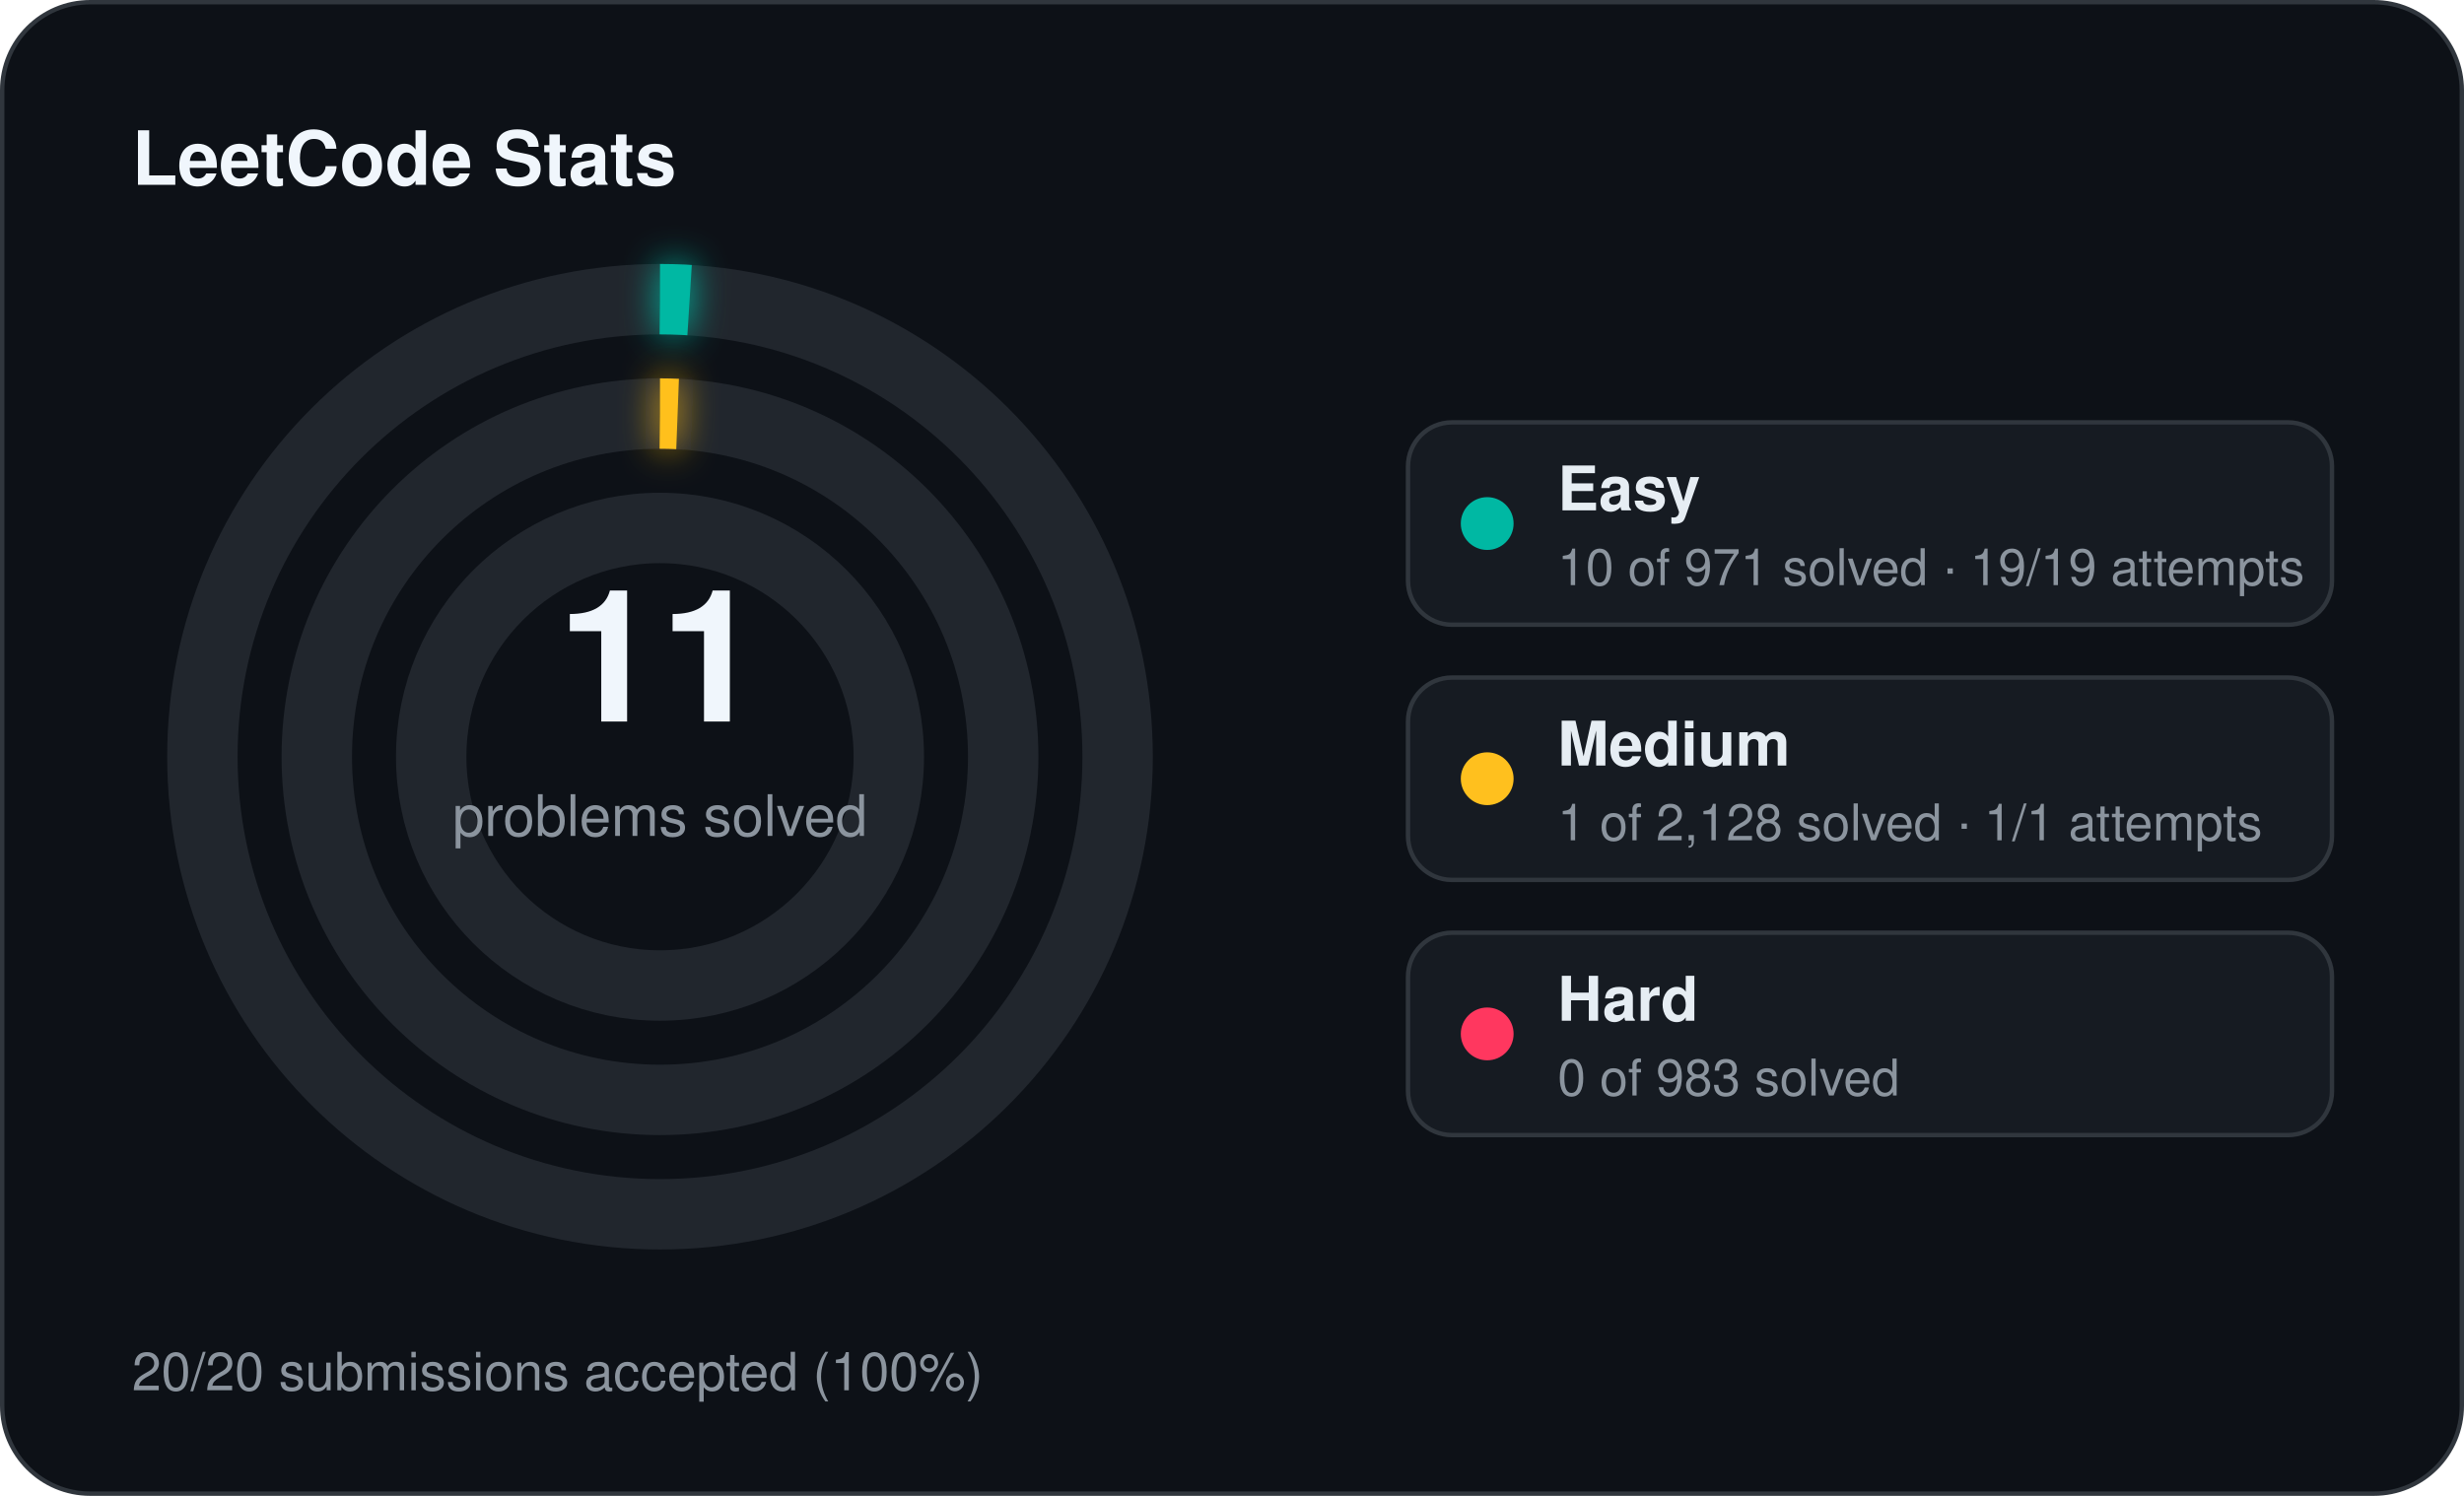
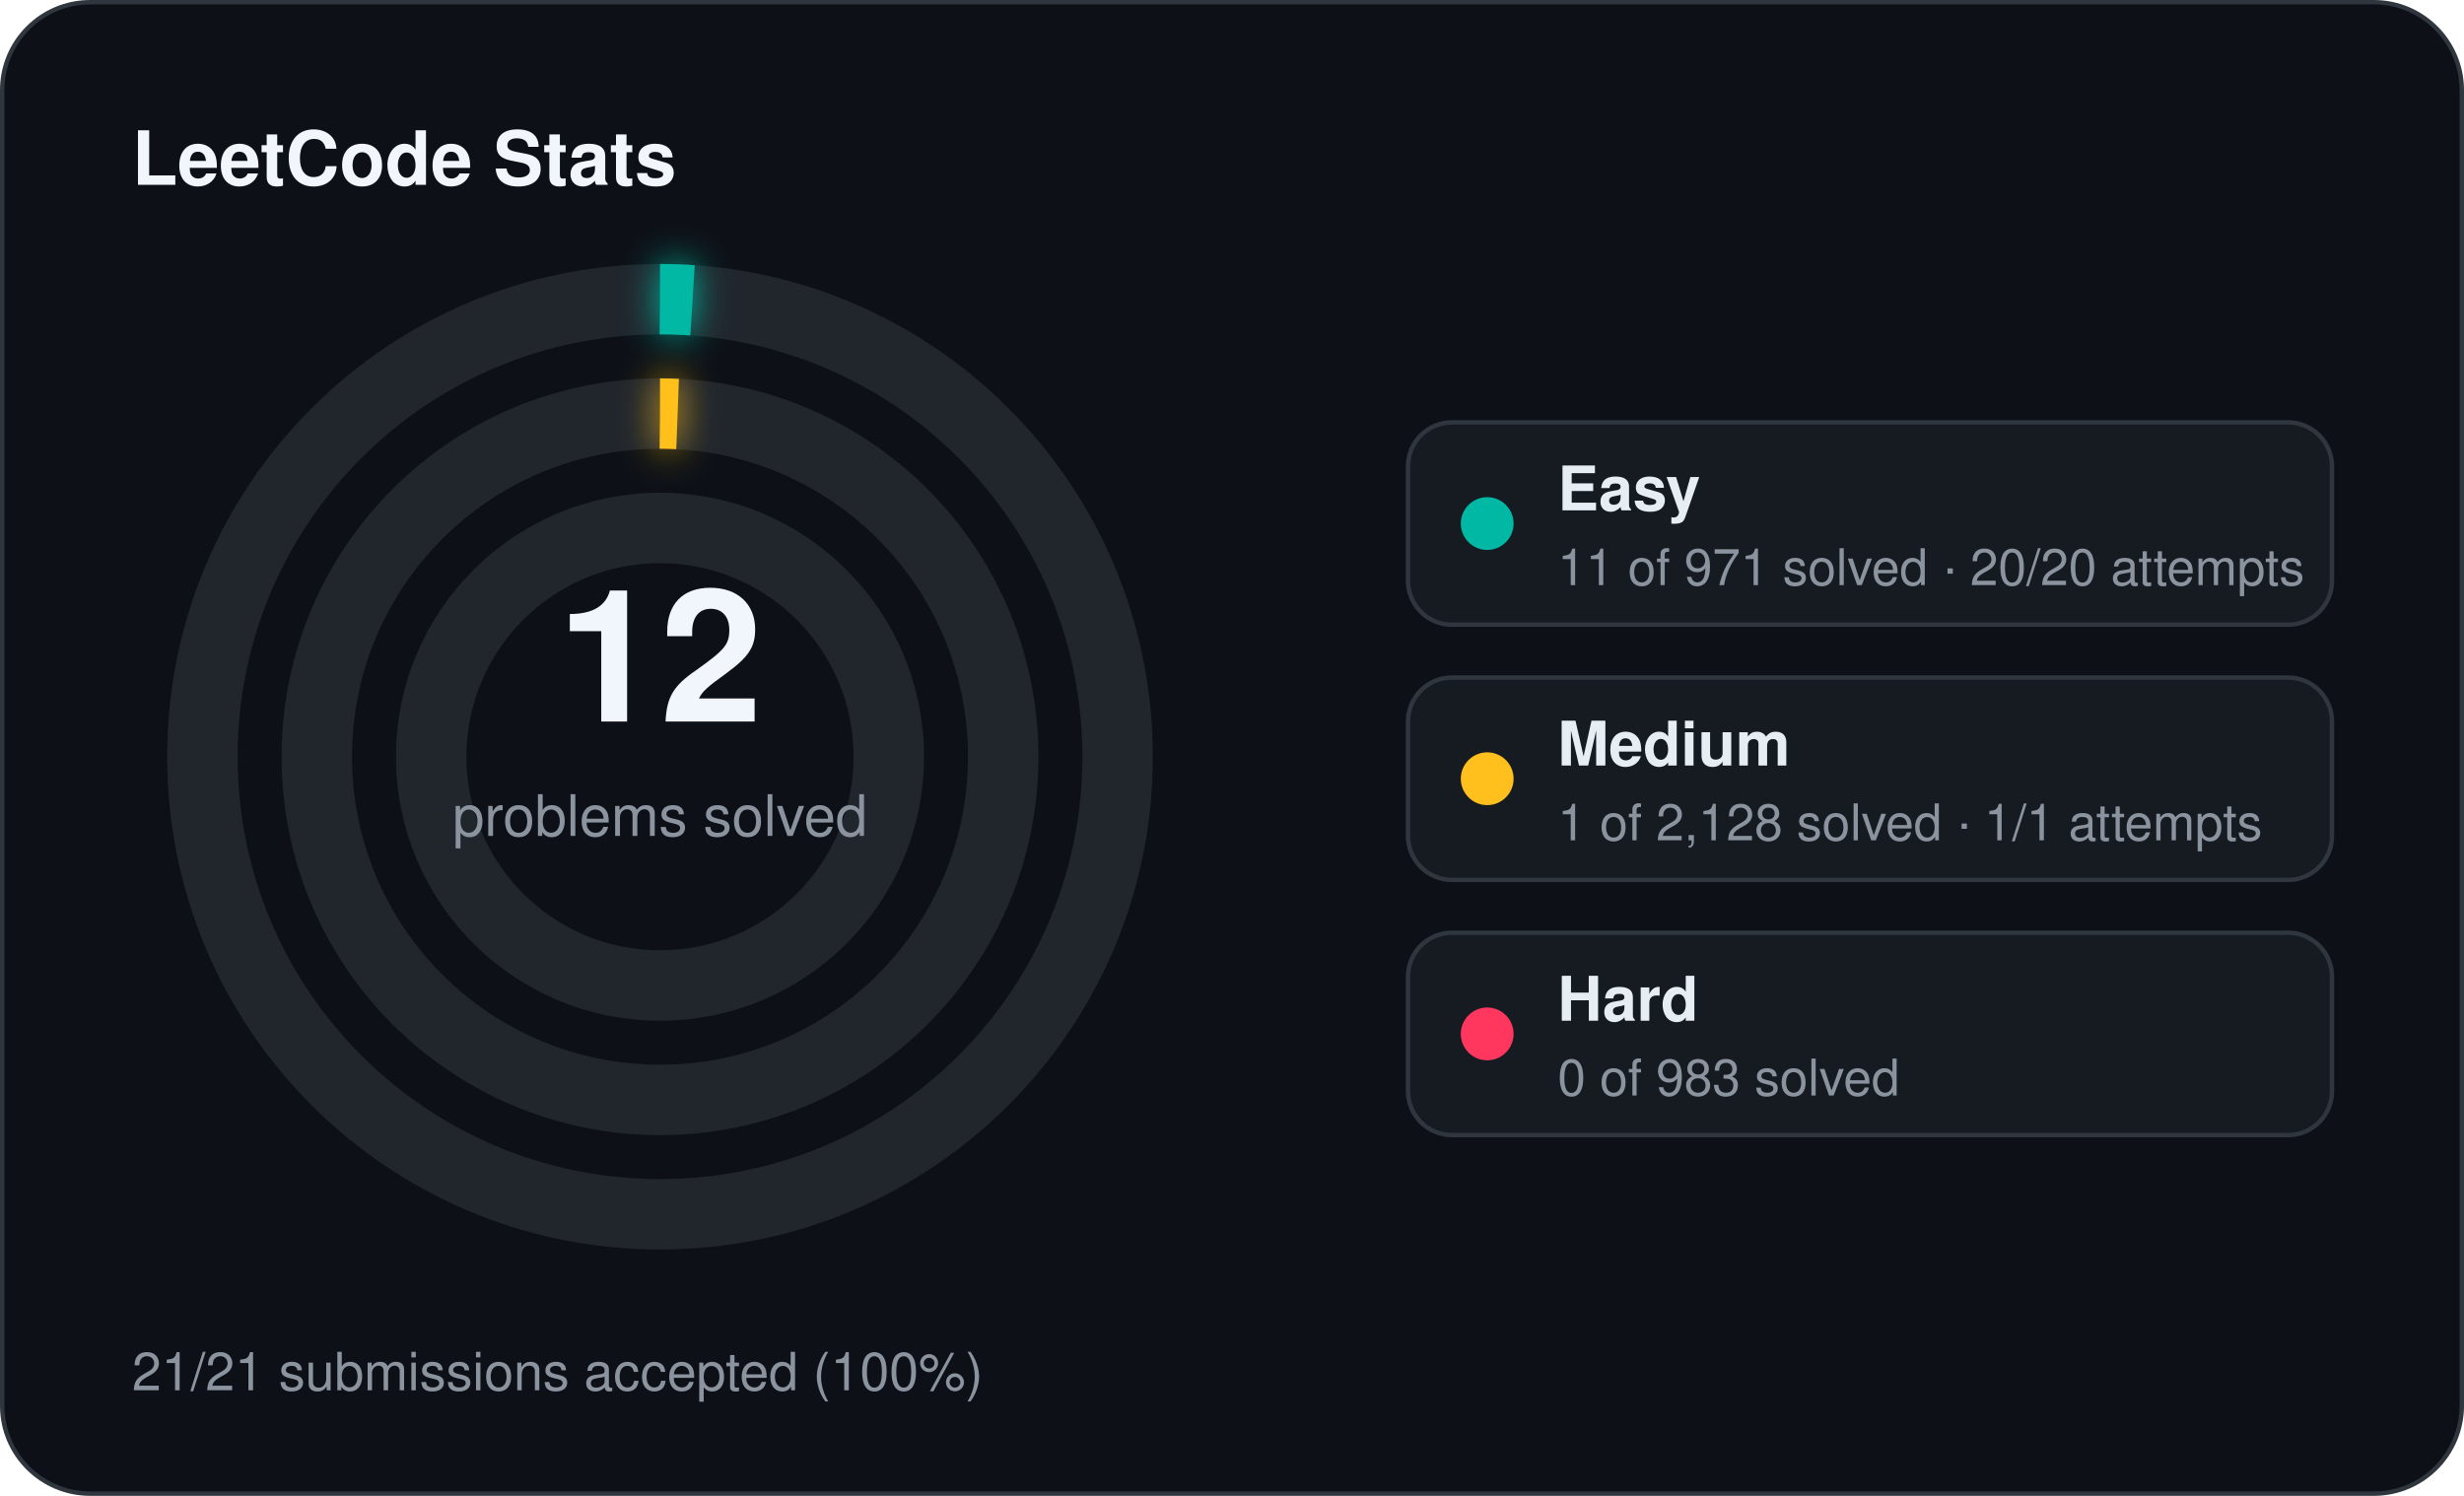
<svg xmlns="http://www.w3.org/2000/svg" width="560" height="340" viewBox="0 0 560 340">
  <defs>
    <filter id="stats-glow" x="-60%" y="-60%" width="220%" height="220%">
      <feGaussianBlur stdDeviation="4" result="blur" />
      <feMerge>
        <feMergeNode in="blur" />
        <feMergeNode in="SourceGraphic" />
      </feMerge>
    </filter>
  </defs>
  <rect x="0.5" y="0.5" width="559" height="339" rx="20" fill="#0d1117" stroke="#30363d" stroke-width="1" />
  <text x="30" y="42" fill="#f0f6fc" font-family="Segoe UI, Helvetica, Arial, sans-serif" font-size="17" font-weight="700">LeetCode Stats</text>
  <circle cx="150" cy="172" r="104" fill="none" stroke="#21262d" stroke-width="16" />
-   <circle cx="150" cy="172" r="104" fill="none" stroke="#00b8a3" stroke-width="16" stroke-linecap="butt" stroke-dasharray="6.73 653.45" transform="rotate(-90 150 172)" filter="url(#stats-glow)" />
+   <circle cx="150" cy="172" r="104" fill="none" stroke="#00b8a3" stroke-width="16" stroke-linecap="butt" stroke-dasharray="7.40 653.45" transform="rotate(-90 150 172)" filter="url(#stats-glow)" />
  <circle cx="150" cy="172" r="78" fill="none" stroke="#21262d" stroke-width="16" />
  <circle cx="150" cy="172" r="78" fill="none" stroke="#ffc01e" stroke-width="16" stroke-linecap="butt" stroke-dasharray="4.00 490.09" transform="rotate(-90 150 172)" filter="url(#stats-glow)" />
  <circle cx="150" cy="172" r="52" fill="none" stroke="#21262d" stroke-width="16" />
-   <text x="150" y="164" text-anchor="middle" fill="#f0f6fc" font-family="Segoe UI, Helvetica, Arial, sans-serif" font-size="42" font-weight="700">11</text>
+   <text x="150" y="164" text-anchor="middle" fill="#f0f6fc" font-family="Segoe UI, Helvetica, Arial, sans-serif" font-size="42" font-weight="700">12</text>
  <text x="150" y="190" text-anchor="middle" fill="#8b949e" font-family="Segoe UI, Helvetica, Arial, sans-serif" font-size="13">problems solved</text>
  <rect x="320" y="96" width="210" height="46" rx="10" fill="#161b22" stroke="#30363d" stroke-width="1" />
  <circle cx="338" cy="119" r="6" fill="#00b8a3" />
  <text x="354" y="116" fill="#e6edf3" font-family="Segoe UI, Helvetica, Arial, sans-serif" font-size="14" font-weight="600">Easy</text>
-   <text x="354" y="133" fill="#8b949e" font-family="Segoe UI, Helvetica, Arial, sans-serif" font-size="11.5">10 of 971 solved · 19/19 attempts</text>
+   <text x="354" y="133" fill="#8b949e" font-family="Segoe UI, Helvetica, Arial, sans-serif" font-size="11.5">11 of 971 solved · 20/20 attempts</text>
  <rect x="320" y="154" width="210" height="46" rx="10" fill="#161b22" stroke="#30363d" stroke-width="1" />
  <circle cx="338" cy="177" r="6" fill="#ffc01e" />
  <text x="354" y="174" fill="#e6edf3" font-family="Segoe UI, Helvetica, Arial, sans-serif" font-size="14" font-weight="600">Medium</text>
  <text x="354" y="191" fill="#8b949e" font-family="Segoe UI, Helvetica, Arial, sans-serif" font-size="11.5">1 of 2,128 solved · 1/1 attempts</text>
  <rect x="320" y="212" width="210" height="46" rx="10" fill="#161b22" stroke="#30363d" stroke-width="1" />
  <circle cx="338" cy="235" r="6" fill="#ff375f" />
  <text x="354" y="232" fill="#e6edf3" font-family="Segoe UI, Helvetica, Arial, sans-serif" font-size="14" font-weight="600">Hard</text>
  <text x="354" y="249" fill="#8b949e" font-family="Segoe UI, Helvetica, Arial, sans-serif" font-size="11.5">0 of 983 solved</text>
-   <text x="30" y="316" fill="#8b949e" font-family="Segoe UI, Helvetica, Arial, sans-serif" font-size="12">20/20 submissions accepted (100%)</text>
+   <text x="30" y="316" fill="#8b949e" font-family="Segoe UI, Helvetica, Arial, sans-serif" font-size="12">21/21 submissions accepted (100%)</text>
</svg>
